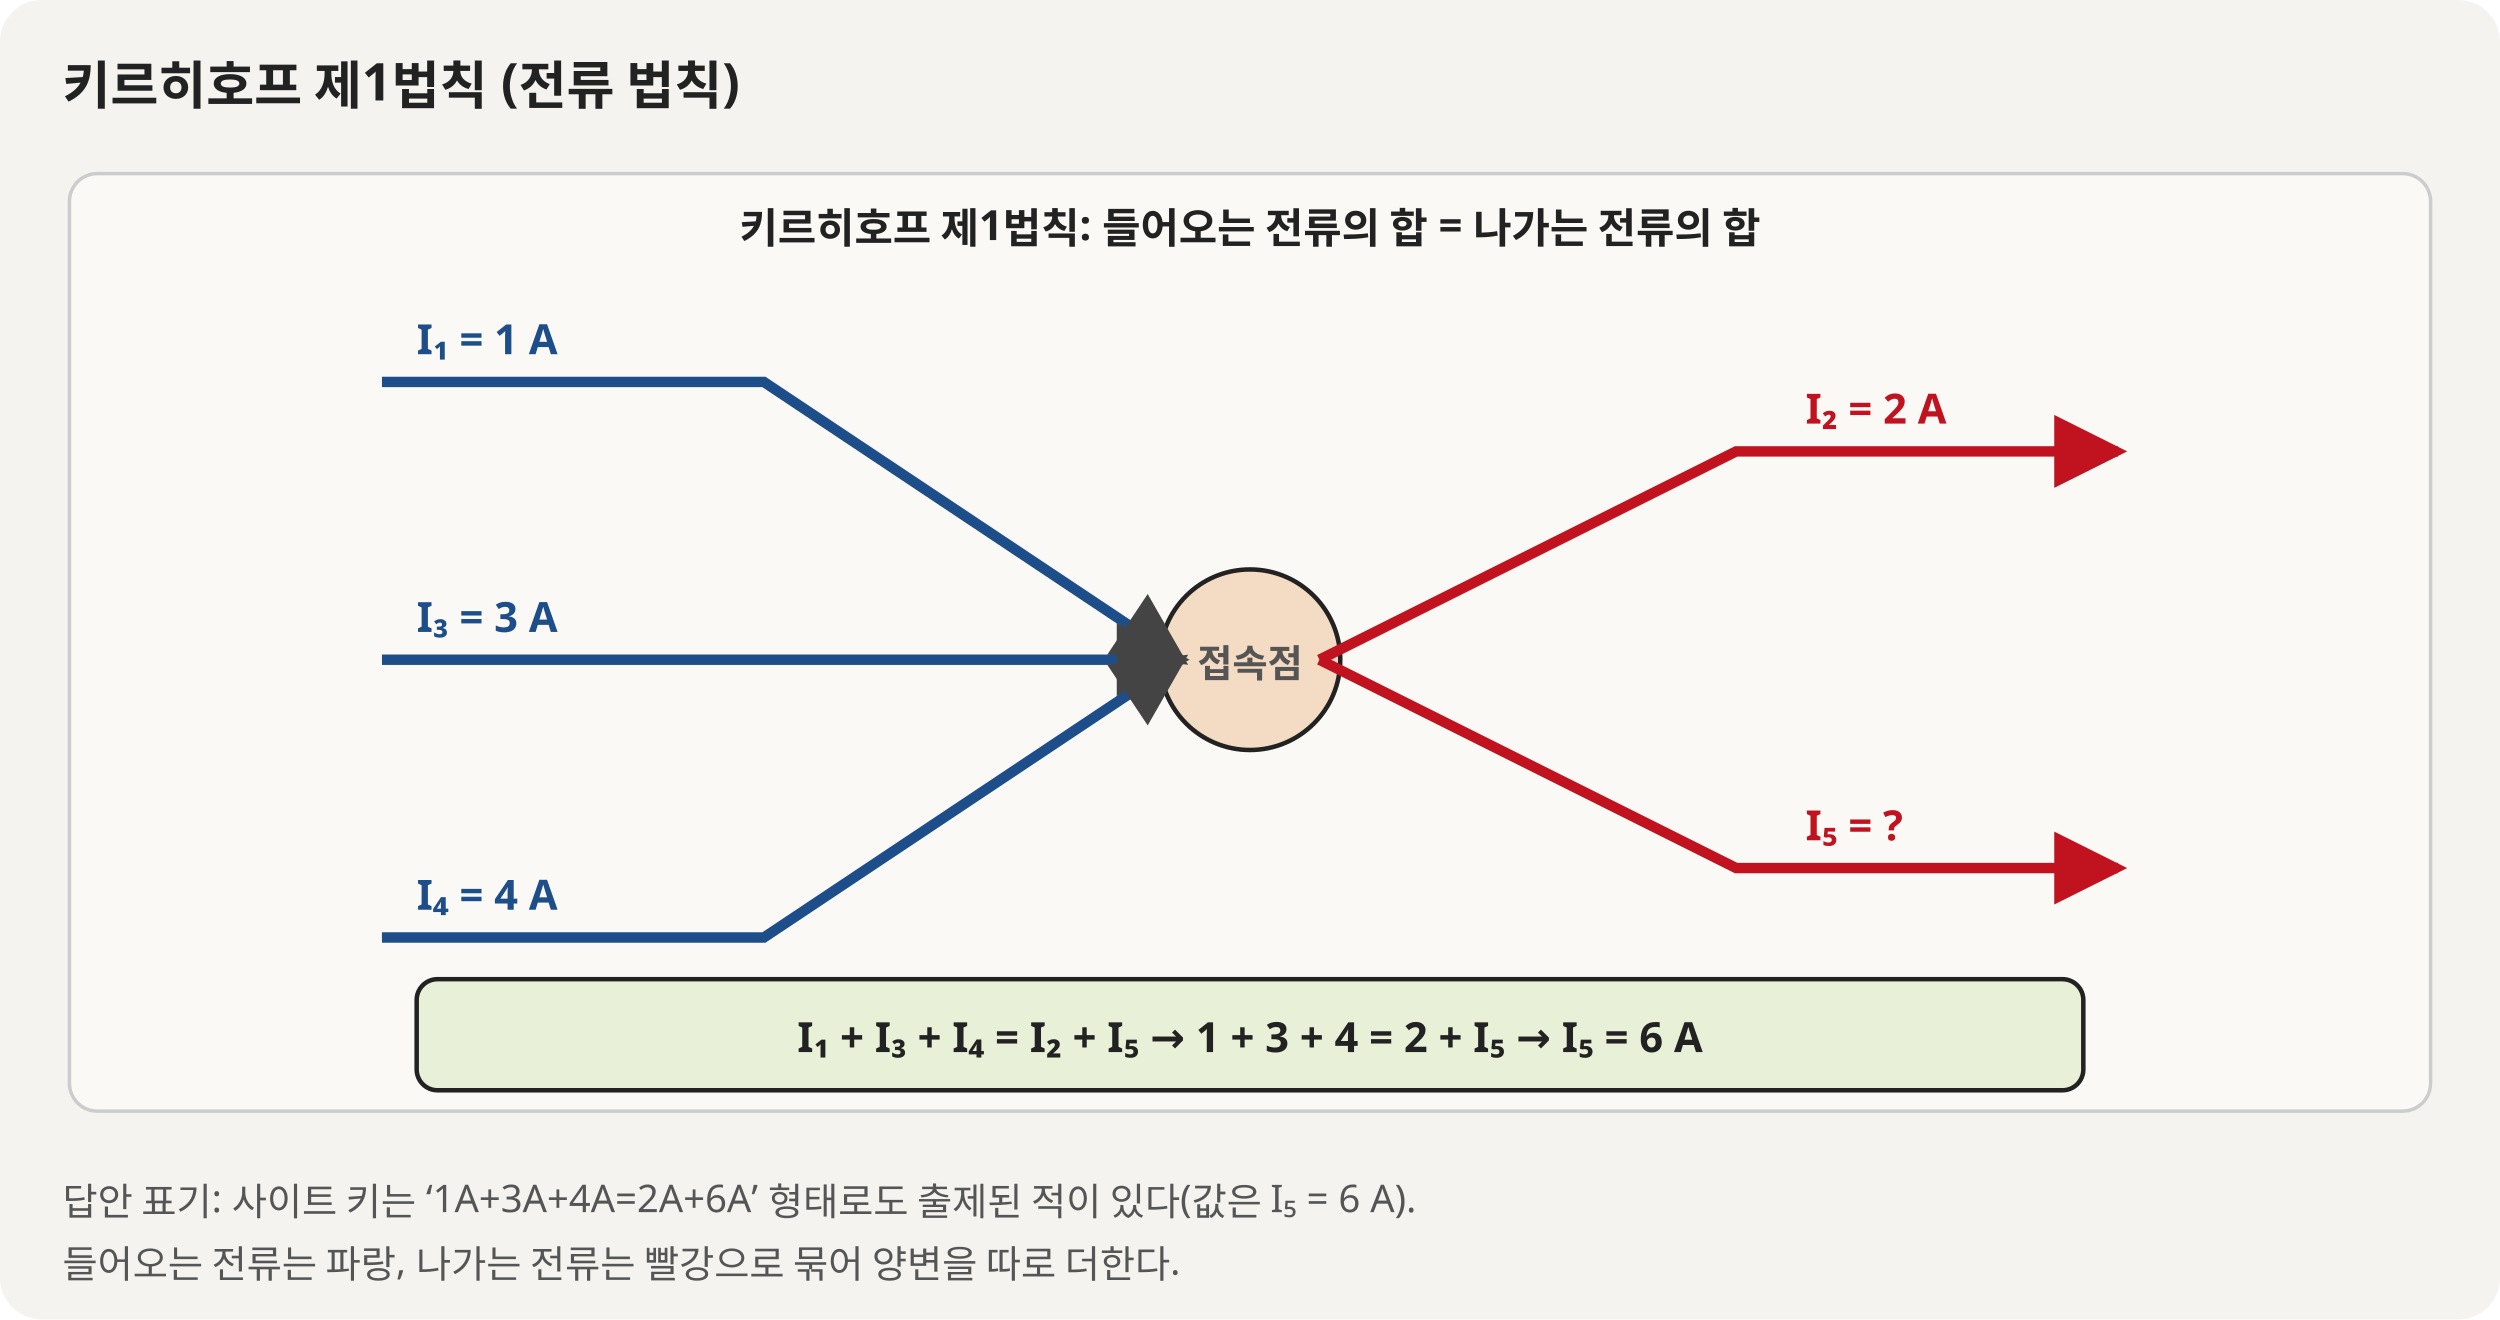
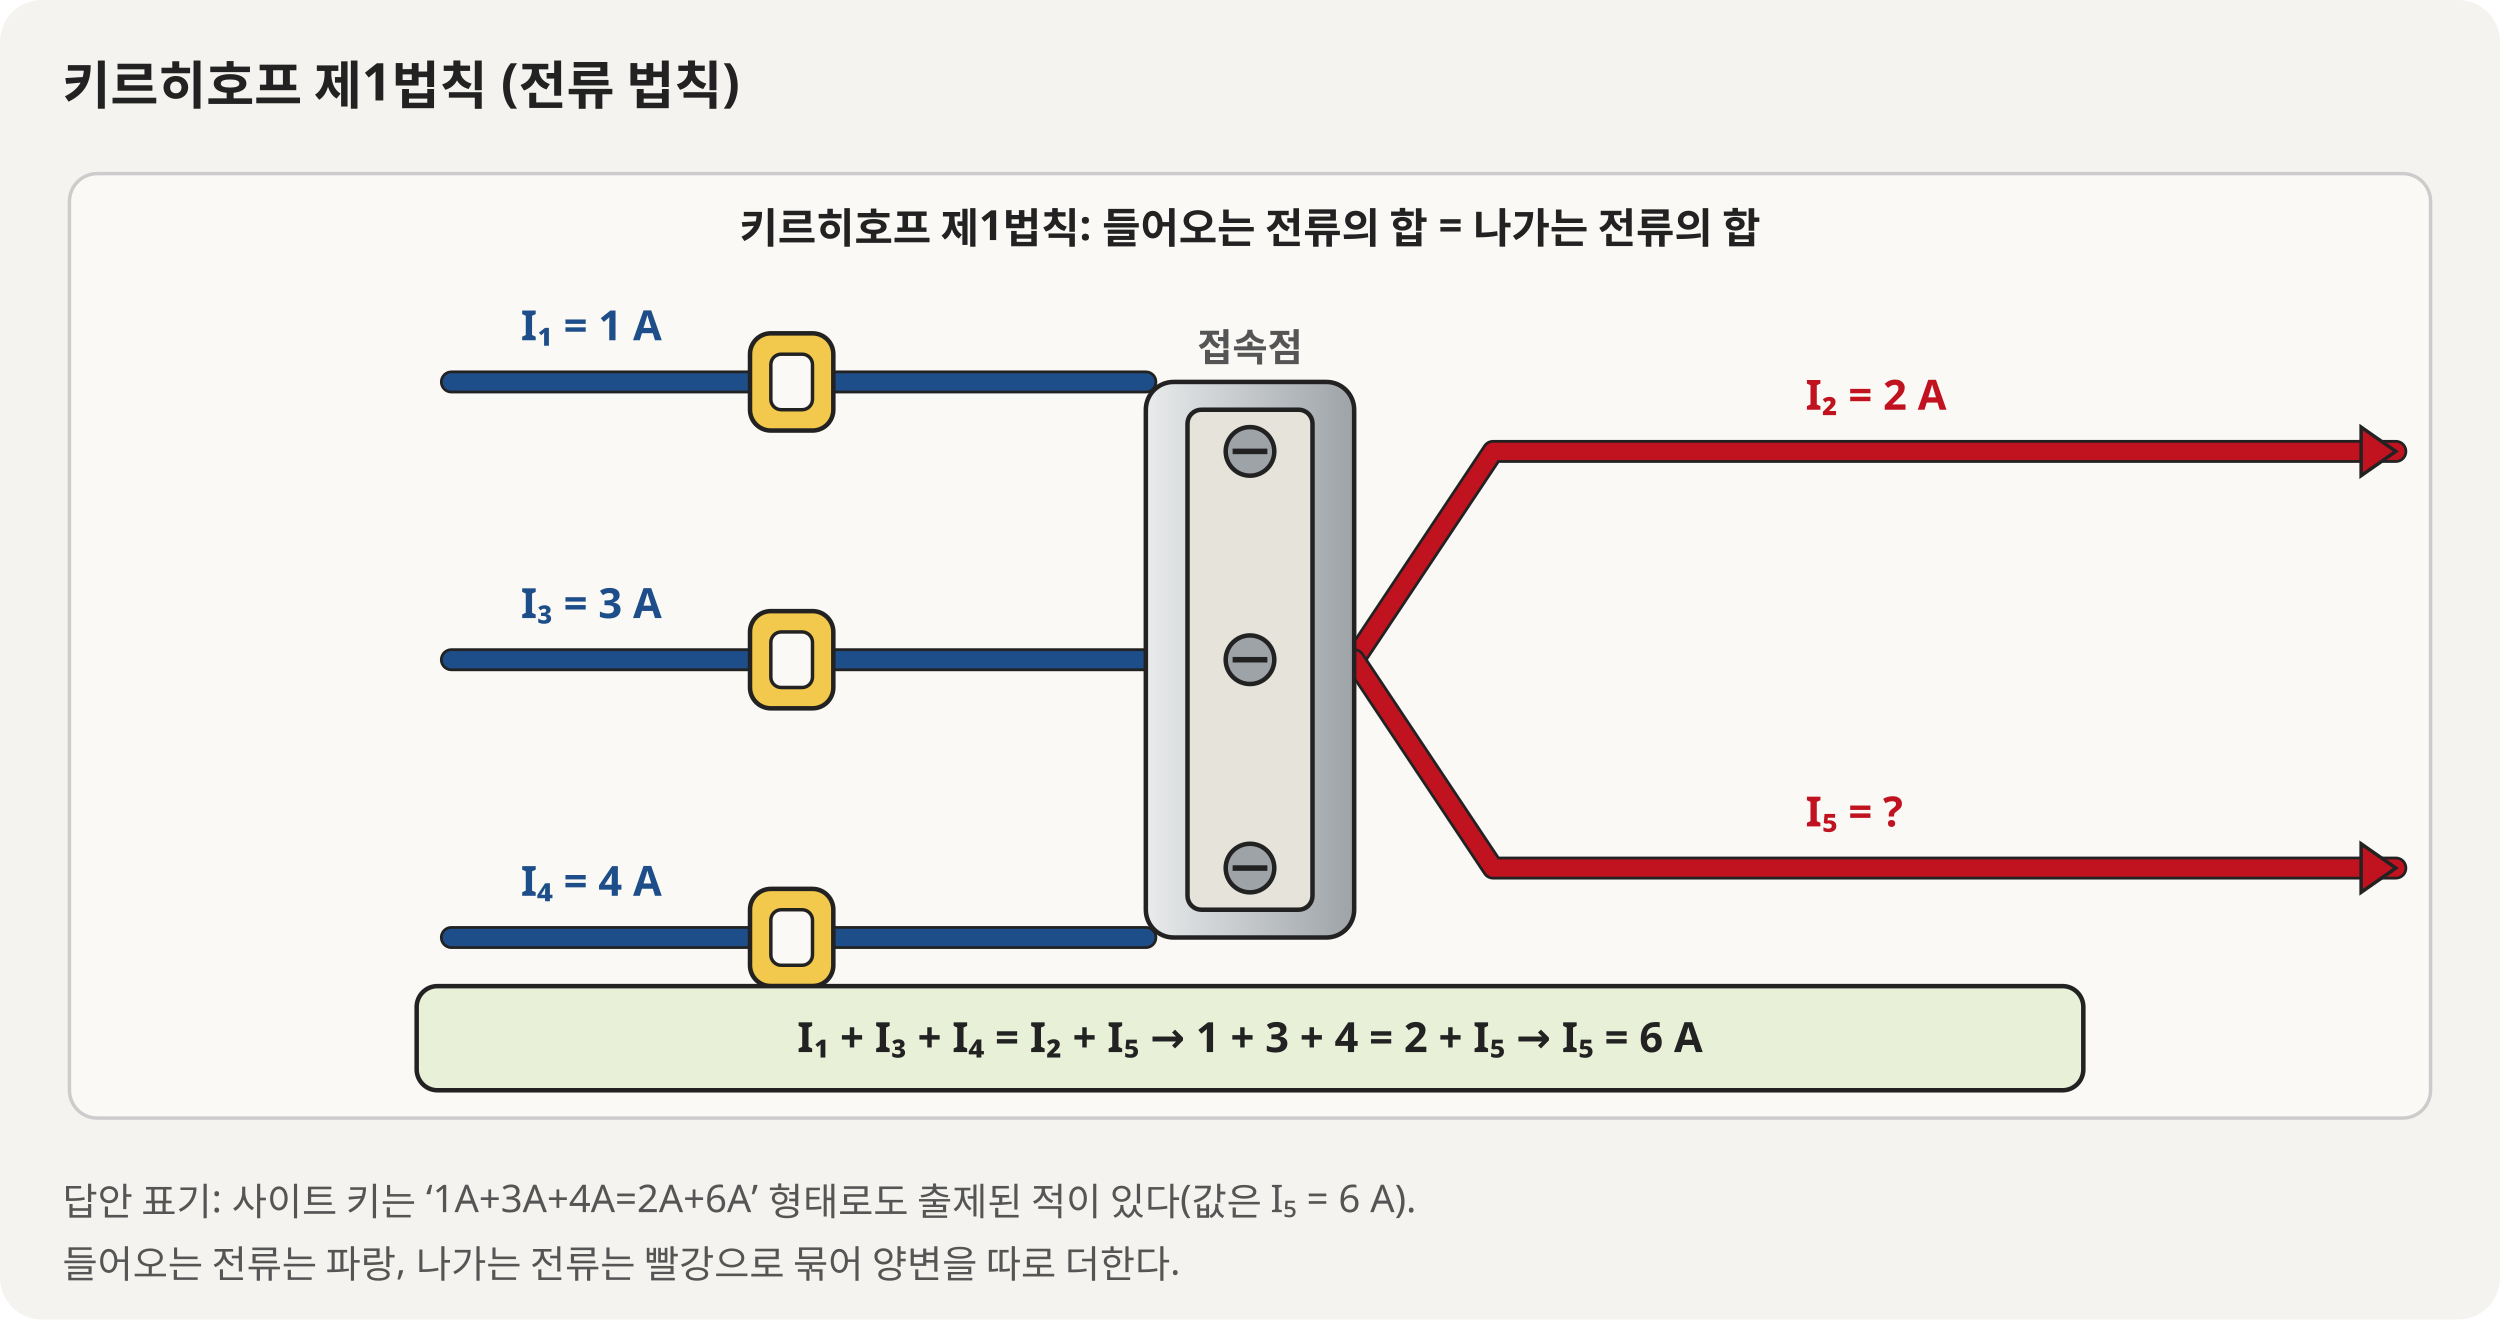
<svg xmlns="http://www.w3.org/2000/svg" viewBox="0 0 720 380" width="720" height="380" role="img" aria-label="한 접속점에서 1A 3A 4A가 들어오고 2A와 I5가 나가는 회로">
  <style>
text{font:12px "Apple SD Gothic Neo","Malgun Gothic","Noto Sans KR",sans-serif;fill:#222}
.t{font-size:15px;font-weight:700}.n{font-size:11px;fill:#555}
.l{stroke:#444;stroke-width:.8;fill:none}.d{fill:#444}
.o{stroke:#222;stroke-width:1.3;stroke-linejoin:round}
.k{stroke:#222;stroke-width:1;fill:none}
</style>
  <defs>
    <marker id="a" viewBox="0 0 8 8" refX="7" refY="4" markerWidth="7" markerHeight="7" orient="auto">
      <path d="M0,0L8,4L0,8Z" fill="#444" />
    </marker>
    <marker id="r" viewBox="0 0 8 8" refX="7" refY="4" markerWidth="7" markerHeight="7" orient="auto">
      <path d="M0,0L8,4L0,8Z" fill="#c1121f" />
    </marker>
  </defs>
  <rect width="720" height="380" rx="12" fill="#F4F3EF" />
+   <defs>
+     <linearGradient id="mt" x1="0" y1="0" x2="1" y2="0">
+       <stop offset="0" stop-color="#e9ebec" />
+       <stop offset=".5" stop-color="#c3c7ca" />
+       <stop offset="1" stop-color="#9ea3a7" />
+     </linearGradient>
+     <linearGradient id="mv" x1="0" y1="0" x2="0" y2="1">
+       <stop offset="0" stop-color="#eceeef" />
+       <stop offset="1" stop-color="#b4b9bd" />
+     </linearGradient>
+     <linearGradient id="bk" x1="0" y1="0" x2="1" y2="0">
+       <stop offset="0" stop-color="#4a4f54" />
+       <stop offset=".5" stop-color="#2b2f33" />
+       <stop offset="1" stop-color="#1b1e21" />
+     </linearGradient>
+   </defs>
+   <rect x="20" y="50" width="680" height="272" rx="8" fill="#faf9f5" stroke="#ccc" />
+   <path d="M130,110H330" fill="none" stroke="#222" stroke-width="6.6" stroke-linejoin="round" stroke-linecap="round" />
+   <path d="M130,110H330" fill="none" stroke="#1d4e89" stroke-width="5" stroke-linejoin="round" stroke-linecap="round" />
+   <rect class="o" x="216" y="96" width="24" height="28" rx="6" fill="#f2c94c" />
+   <rect x="222" y="102" width="12" height="16" rx="3" fill="#faf9f5" stroke="#222" />
+   <path d="M130,190H330" fill="none" stroke="#222" stroke-width="6.6" stroke-linejoin="round" stroke-linecap="round" />
+   <path d="M130,190H330" fill="none" stroke="#1d4e89" stroke-width="5" stroke-linejoin="round" stroke-linecap="round" />
+   <rect class="o" x="216" y="176" width="24" height="28" rx="6" fill="#f2c94c" />
+   <rect x="222" y="182" width="12" height="16" rx="3" fill="#faf9f5" stroke="#222" />
+   <path d="M130,270H330" fill="none" stroke="#222" stroke-width="6.6" stroke-linejoin="round" stroke-linecap="round" />
+   <path d="M130,270H330" fill="none" stroke="#1d4e89" stroke-width="5" stroke-linejoin="round" stroke-linecap="round" />
+   <rect class="o" x="216" y="256" width="24" height="28" rx="6" fill="#f2c94c" />
+   <rect x="222" y="262" width="12" height="16" rx="3" fill="#faf9f5" stroke="#222" />
+   <path d="M390,190L430,130H690" fill="none" stroke="#222" stroke-width="6.6" stroke-linejoin="round" stroke-linecap="round" />
+   <path d="M390,190L430,130H690" fill="none" stroke="#c1121f" stroke-width="5" stroke-linejoin="round" stroke-linecap="round" />
+   <path d="M690,130 l-10,-7v14z" fill="#c1121f" stroke="#222" />
+   <path d="M390,190L430,250H690" fill="none" stroke="#222" stroke-width="6.6" stroke-linejoin="round" stroke-linecap="round" />
+   <path d="M390,190L430,250H690" fill="none" stroke="#c1121f" stroke-width="5" stroke-linejoin="round" stroke-linecap="round" />
+   <path d="M690,250 l-10,-7v14z" fill="#c1121f" stroke="#222" />
+   <rect class="o" x="330" y="110" width="60" height="160" rx="8" fill="url(#mt)" />
+   <rect class="o" x="342" y="118" width="36" height="144" rx="4" fill="#e6e4da" stroke="#555" />
+   <circle class="o" cx="360" cy="130" r="7" fill="#9ea3a7" />
+   <path d="M355,130h10" stroke="#222" stroke-width="1.6" />
+   <circle class="o" cx="360" cy="190" r="7" fill="#9ea3a7" />
+   <path d="M355,190h10" stroke="#222" stroke-width="1.6" />
+   <circle class="o" cx="360" cy="250" r="7" fill="#9ea3a7" />
+   <path d="M355,250h10" stroke="#222" stroke-width="1.6" />
+   <rect class="o" x="120" y="284" width="480" height="30" rx="6" fill="#e8f0d8" />
  <text class="t" x="18" y="30">키르히호프 제1법칙 (전류 법칙)</text>
-   <rect x="20" y="50" width="680" height="270" rx="8" fill="#faf9f5" stroke="#ccc" />
  <text x="360.0" y="70" text-anchor="middle" style="font-weight:700;fill:#222">키르히호프 제1법칙: 들어오는 전류의 합 = 나가는 전류의 합</text>
-   <circle class="o" cx="360" cy="190" r="26" fill="#f3dcc3" />
-   <text class="n" x="360" y="195" text-anchor="middle" style="font-weight:700">접속점</text>
-   <path d="M110,110H220L340,190" fill="none" stroke="#1d4e89" stroke-width="3" marker-end="url(#a)" />
-   <text x="120" y="102" text-anchor="start" style="font-weight:700;fill:#1d4e89">I₁ = 1 A</text>
-   <path d="M110,190H220L340,190" fill="none" stroke="#1d4e89" stroke-width="3" marker-end="url(#a)" />
-   <text x="120" y="182" text-anchor="start" style="font-weight:700;fill:#1d4e89">I₃ = 3 A</text>
-   <path d="M110,270H220L340,190" fill="none" stroke="#1d4e89" stroke-width="3" marker-end="url(#a)" />
-   <text x="120" y="262" text-anchor="start" style="font-weight:700;fill:#1d4e89">I₄ = 4 A</text>
-   <path d="M380,190L500,130H610" fill="none" stroke="#c1121f" stroke-width="3" marker-end="url(#r)" />
-   <text x="520" y="122" text-anchor="start" style="font-weight:700;fill:#c1121f">I₂ = 2 A</text>
-   <path d="M380,190L500,250H610" fill="none" stroke="#c1121f" stroke-width="3" marker-end="url(#r)" />
-   <text x="520" y="242" text-anchor="start" style="font-weight:700;fill:#c1121f">I₅ = ?</text>
-   <rect class="o" x="120" y="282" width="480" height="32" fill="#e8f0d8" rx="6" />
+   <text class="n" x="360" y="104" text-anchor="middle" style="font-weight:700">접속점</text>
+   <text x="150" y="98" text-anchor="start" style="font-weight:700;fill:#1d4e89">I₁ = 1 A</text>
+   <text x="150" y="178" text-anchor="start" style="font-weight:700;fill:#1d4e89">I₃ = 3 A</text>
+   <text x="150" y="258" text-anchor="start" style="font-weight:700;fill:#1d4e89">I₄ = 4 A</text>
+   <text x="520" y="118" text-anchor="start" style="font-weight:700;fill:#c1121f">I₂ = 2 A</text>
+   <text x="520" y="238" text-anchor="start" style="font-weight:700;fill:#c1121f">I₅ = ?</text>
  <text x="360" y="303" text-anchor="middle" style="font-weight:700">I₁ + I₃ + I₄ = I₂ + I₅  →  1 + 3 + 4 = 2 + I₅  →  I₅ = 6 A</text>
  <text class="n" x="18" y="350">답안 표기: 사이트 키는 ‘1A+3A+4A=2A+6A’ 형태로도 출제된 적이 있다(값은 I₅ = 6 A).</text>
  <text class="n" x="18" y="368">들어오는 전류는 파랑, 나가는 전류는 빨강으로 묶어 양변을 따로 더한다.</text>
</svg>
